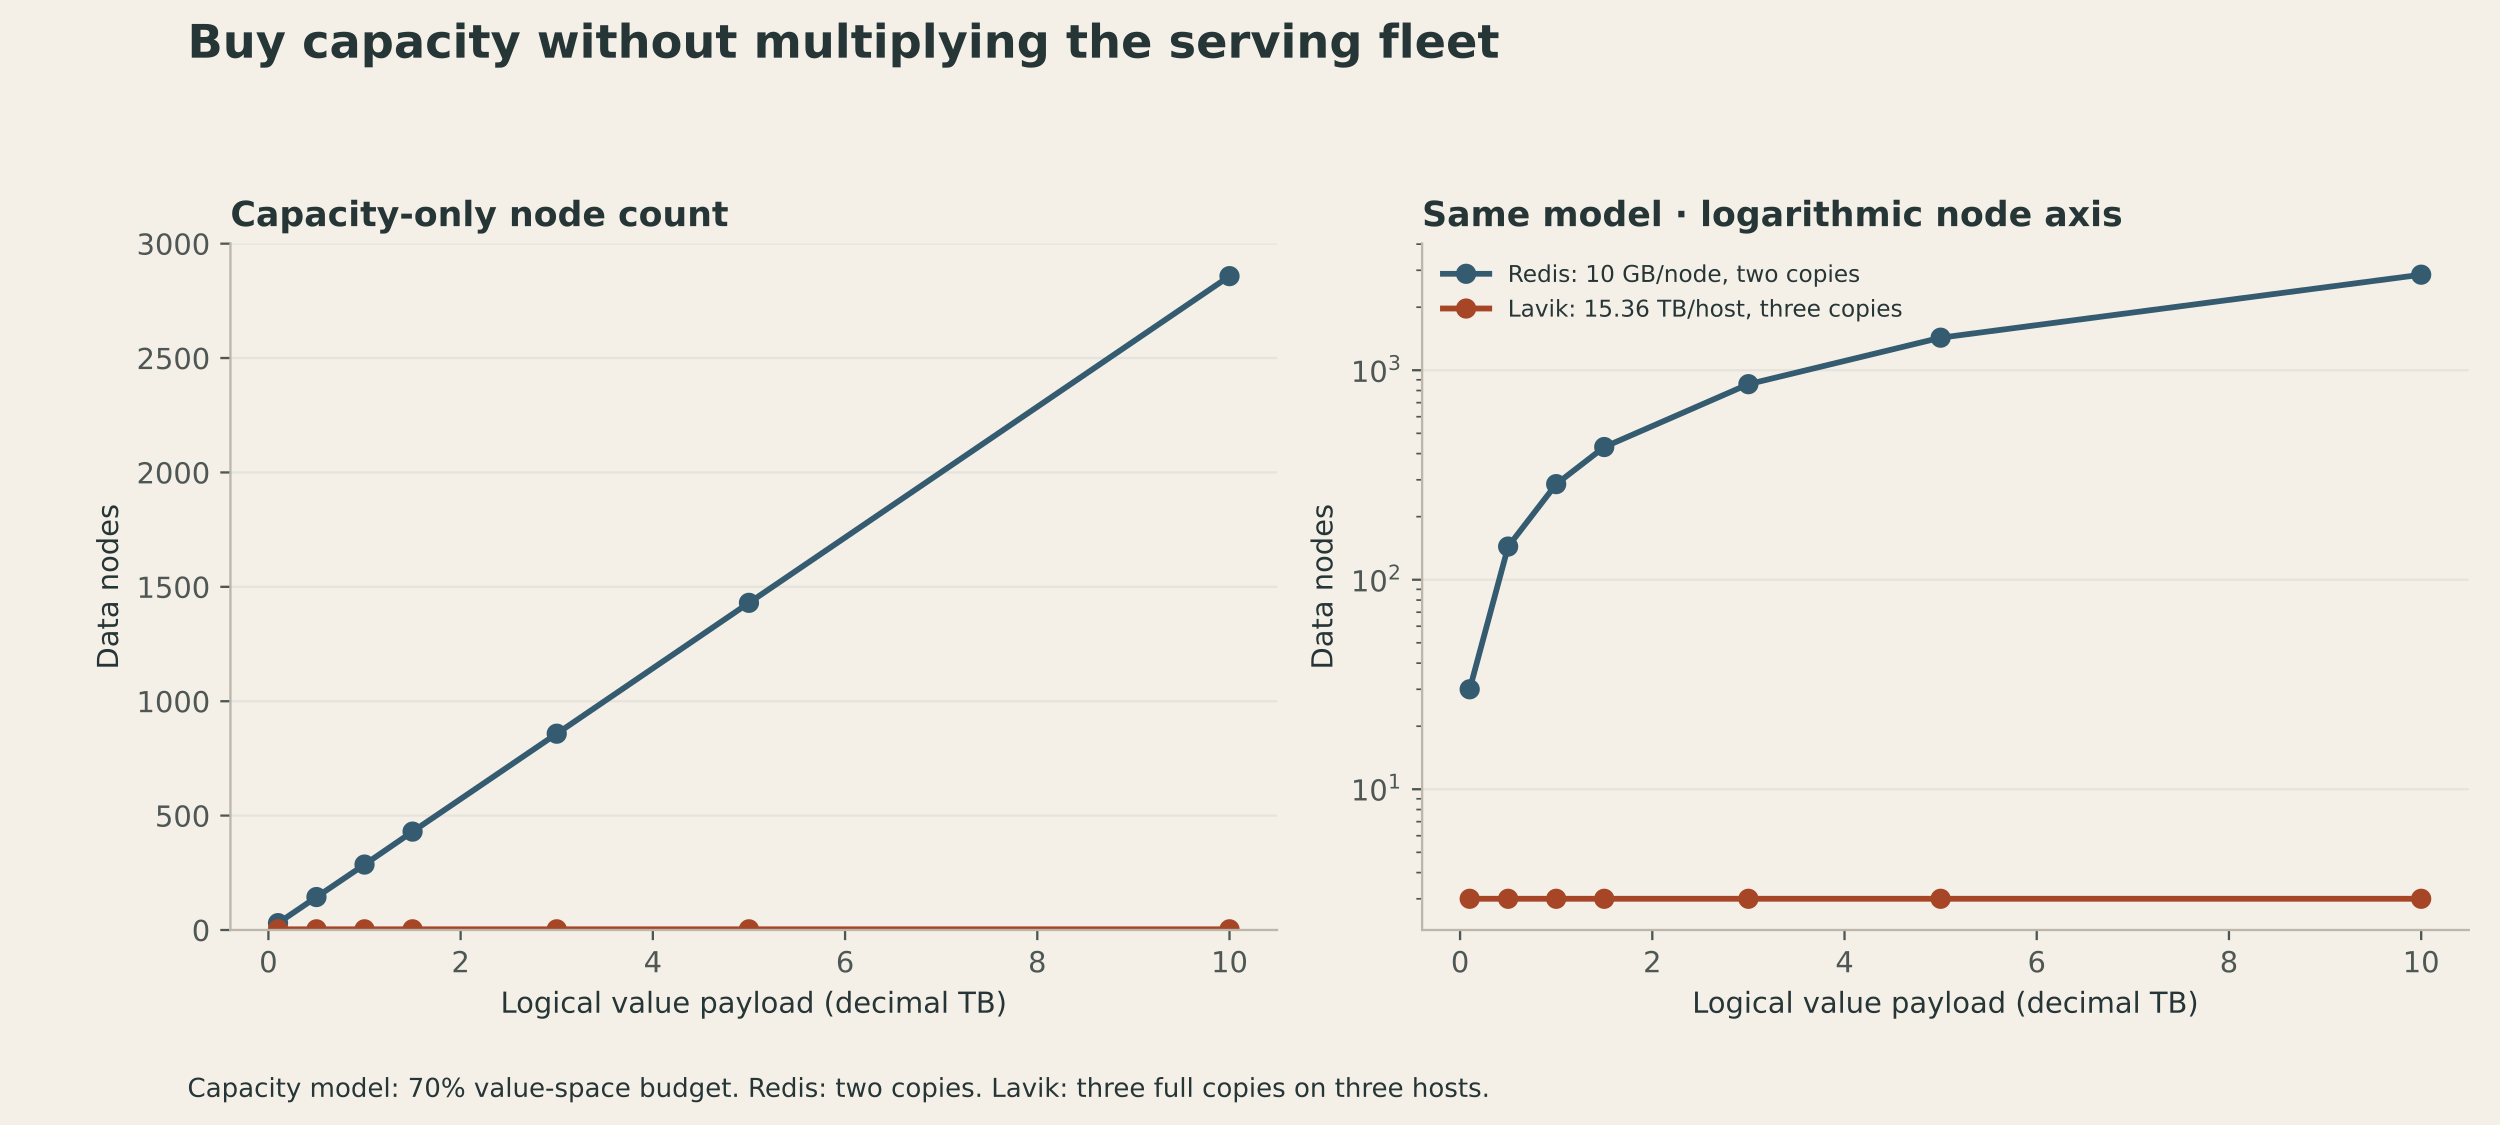
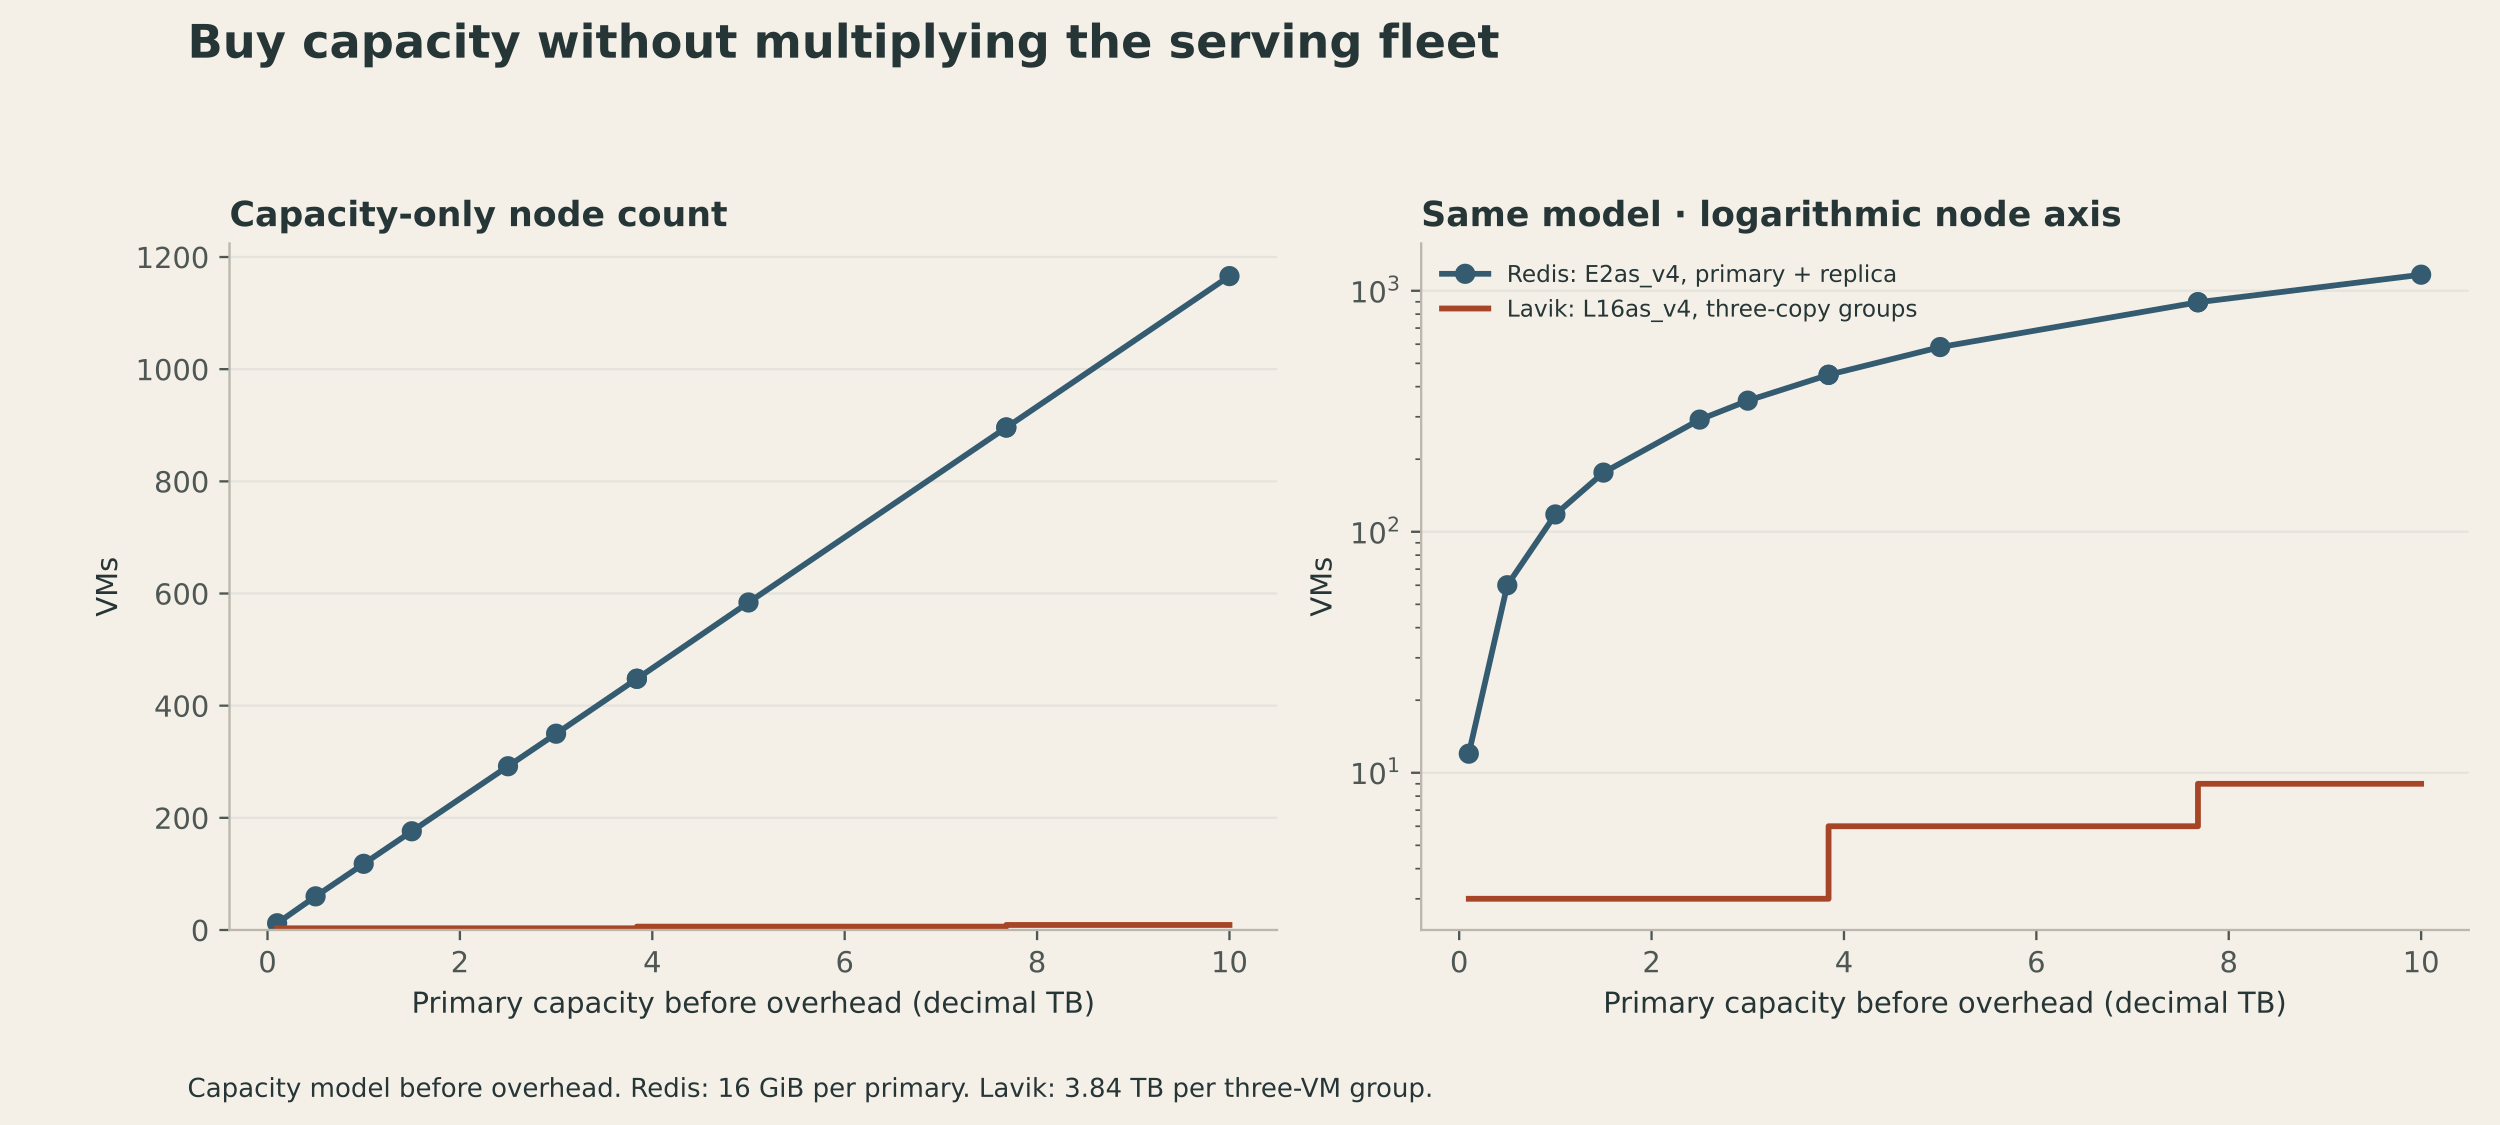
<svg xmlns="http://www.w3.org/2000/svg" xmlns:xlink="http://www.w3.org/1999/xlink" width="864pt" height="388.8pt" viewBox="0 0 864 388.8" version="1.1">
  <defs>
    <style type="text/css">*{stroke-linejoin: round; stroke-linecap: butt}</style>
  </defs>
  <g id="figure_1">
    <g id="patch_1">
-       <path d="M 0 388.8  L 864 388.8  L 864 0  L 0 0  z " style="fill: #f4f0e8" />
+       <path d="M 0 388.8 L 864 388.8 L 864 0 L 0 0 z " style="fill: #f4f0e8" />
    </g>
    <g id="axes_1">
      <g id="patch_2">
-         <path d="M 79.642 321.406  L 441.36 321.406  L 441.36 84.148  L 79.642 84.148  z " style="fill: #f4f0e8" />
+         <path d="M 79.32 321.406 L 441.36 321.406 L 441.36 84.148 L 79.32 84.148 z " style="fill: #f4f0e8" />
      </g>
      <g id="matplotlib.axis_1">
        <g id="xtick_1">
          <g id="line2d_1">
            <defs>
-               <path id="mbe8f53ad67" d="M 0 0  L 0 3.5  " style="stroke: #4e5754; stroke-width: 0.8" />
+               <path id="mbe8f53ad67" d="M 0 0 L 0 3.5 " style="stroke: #4e5754; stroke-width: 0.8" />
            </defs>
            <g>
-               <use xlink:href="#mbe8f53ad67" x="92.762" y="321.406" style="fill: #4e5754; stroke: #4e5754; stroke-width: 0.8" />
+               <use xlink:href="#mbe8f53ad67" x="92.452" y="321.406" style="fill: #4e5754; stroke: #4e5754; stroke-width: 0.8" />
            </g>
          </g>
          <g id="text_1">
-             <text style="font-size: 10px; font-family: 'DejaVu Sans'; text-anchor: middle; fill: #4e5754" x="92.762" y="336.003" transform="rotate(-0 92.7625 336.0033)">0</text>
+             <text style="font-size: 10px; font-family: 'DejaVu Sans'; text-anchor: middle; fill: #4e5754" x="92.452" y="336.003" transform="rotate(-0 92.45185 336.0033)">0</text>
          </g>
        </g>
        <g id="xtick_2">
          <g id="line2d_2">
            <g>
-               <use xlink:href="#mbe8f53ad67" x="159.194" y="321.406" style="fill: #4e5754; stroke: #4e5754; stroke-width: 0.8" />
+               <use xlink:href="#mbe8f53ad67" x="158.942" y="321.406" style="fill: #4e5754; stroke: #4e5754; stroke-width: 0.8" />
            </g>
          </g>
          <g id="text_2">
-             <text style="font-size: 10px; font-family: 'DejaVu Sans'; text-anchor: middle; fill: #4e5754" x="159.194" y="336.003" transform="rotate(-0 159.1937 336.0033)">2</text>
+             <text style="font-size: 10px; font-family: 'DejaVu Sans'; text-anchor: middle; fill: #4e5754" x="158.942" y="336.003" transform="rotate(-0 158.9422 336.0033)">2</text>
          </g>
        </g>
        <g id="xtick_3">
          <g id="line2d_3">
            <g>
-               <use xlink:href="#mbe8f53ad67" x="225.625" y="321.406" style="fill: #4e5754; stroke: #4e5754; stroke-width: 0.8" />
+               <use xlink:href="#mbe8f53ad67" x="225.433" y="321.406" style="fill: #4e5754; stroke: #4e5754; stroke-width: 0.8" />
            </g>
          </g>
          <g id="text_3">
-             <text style="font-size: 10px; font-family: 'DejaVu Sans'; text-anchor: middle; fill: #4e5754" x="225.625" y="336.003" transform="rotate(-0 225.6248 336.0033)">4</text>
+             <text style="font-size: 10px; font-family: 'DejaVu Sans'; text-anchor: middle; fill: #4e5754" x="225.433" y="336.003" transform="rotate(-0 225.4326 336.0033)">4</text>
          </g>
        </g>
        <g id="xtick_4">
          <g id="line2d_4">
            <g>
-               <use xlink:href="#mbe8f53ad67" x="292.056" y="321.406" style="fill: #4e5754; stroke: #4e5754; stroke-width: 0.8" />
+               <use xlink:href="#mbe8f53ad67" x="291.923" y="321.406" style="fill: #4e5754; stroke: #4e5754; stroke-width: 0.8" />
            </g>
          </g>
          <g id="text_4">
-             <text style="font-size: 10px; font-family: 'DejaVu Sans'; text-anchor: middle; fill: #4e5754" x="292.056" y="336.003" transform="rotate(-0 292.056 336.0033)">6</text>
+             <text style="font-size: 10px; font-family: 'DejaVu Sans'; text-anchor: middle; fill: #4e5754" x="291.923" y="336.003" transform="rotate(-0 291.9229 336.0033)">6</text>
          </g>
        </g>
        <g id="xtick_5">
          <g id="line2d_5">
            <g>
-               <use xlink:href="#mbe8f53ad67" x="358.487" y="321.406" style="fill: #4e5754; stroke: #4e5754; stroke-width: 0.8" />
+               <use xlink:href="#mbe8f53ad67" x="358.413" y="321.406" style="fill: #4e5754; stroke: #4e5754; stroke-width: 0.8" />
            </g>
          </g>
          <g id="text_5">
-             <text style="font-size: 10px; font-family: 'DejaVu Sans'; text-anchor: middle; fill: #4e5754" x="358.487" y="336.003" transform="rotate(-0 358.4871 336.0033)">8</text>
+             <text style="font-size: 10px; font-family: 'DejaVu Sans'; text-anchor: middle; fill: #4e5754" x="358.413" y="336.003" transform="rotate(-0 358.4133 336.0033)">8</text>
          </g>
        </g>
        <g id="xtick_6">
          <g id="line2d_6">
            <g>
-               <use xlink:href="#mbe8f53ad67" x="424.918" y="321.406" style="fill: #4e5754; stroke: #4e5754; stroke-width: 0.8" />
+               <use xlink:href="#mbe8f53ad67" x="424.904" y="321.406" style="fill: #4e5754; stroke: #4e5754; stroke-width: 0.8" />
            </g>
          </g>
          <g id="text_6">
-             <text style="font-size: 10px; font-family: 'DejaVu Sans'; text-anchor: middle; fill: #4e5754" x="424.918" y="336.003" transform="rotate(-0 424.9183 336.0033)">10</text>
+             <text style="font-size: 10px; font-family: 'DejaVu Sans'; text-anchor: middle; fill: #4e5754" x="424.904" y="336.003" transform="rotate(-0 424.9036 336.0033)">10</text>
          </g>
        </g>
        <g id="text_7">
-           <text style="font-size: 10px; font-family: 'DejaVu Sans'; text-anchor: middle; fill: #263536" x="260.501" y="350.004" transform="rotate(-0 260.5012 350.0041)">Logical value payload (decimal TB)</text>
+           <text style="font-size: 10px; font-family: 'DejaVu Sans'; text-anchor: middle; fill: #263536" x="260.34" y="350.004" transform="rotate(-0 260.34 350.0041)">Primary capacity before overhead (decimal TB)</text>
        </g>
      </g>
      <g id="matplotlib.axis_2">
        <g id="ytick_1">
          <g id="line2d_7">
-             <path d="M 79.642 321.406  L 441.36 321.406  " clip-path="url(#pbb729e7236)" style="fill: none; stroke: #b0b0b0; stroke-opacity: 0.2; stroke-width: 0.8; stroke-linecap: square" />
+             <path d="M 79.32 321.406 L 441.36 321.406 " clip-path="url(#pdb0b0ff6d4)" style="fill: none; stroke: #b0b0b0; stroke-opacity: 0.2; stroke-width: 0.8; stroke-linecap: square" />
          </g>
          <g id="line2d_8">
            <defs>
-               <path id="md24f02bacb" d="M 0 0  L -3.5 0  " style="stroke: #4e5754; stroke-width: 0.8" />
+               <path id="md24f02bacb" d="M 0 0 L -3.5 0 " style="stroke: #4e5754; stroke-width: 0.8" />
            </defs>
            <g>
-               <use xlink:href="#md24f02bacb" x="79.642" y="321.406" style="fill: #4e5754; stroke: #4e5754; stroke-width: 0.8" />
+               <use xlink:href="#md24f02bacb" x="79.32" y="321.406" style="fill: #4e5754; stroke: #4e5754; stroke-width: 0.8" />
            </g>
          </g>
          <g id="text_8">
-             <text style="font-size: 10px; font-family: 'DejaVu Sans'; text-anchor: end; fill: #4e5754" x="72.642" y="325.204" transform="rotate(-0 72.64234 325.2045)">0</text>
+             <text style="font-size: 10px; font-family: 'DejaVu Sans'; text-anchor: end; fill: #4e5754" x="72.32" y="325.204" transform="rotate(-0 72.32 325.2045)">0</text>
          </g>
        </g>
        <g id="ytick_2">
          <g id="line2d_9">
-             <path d="M 79.642 281.873  L 441.36 281.873  " clip-path="url(#pbb729e7236)" style="fill: none; stroke: #b0b0b0; stroke-opacity: 0.2; stroke-width: 0.8; stroke-linecap: square" />
+             <path d="M 79.32 282.643 L 441.36 282.643 " clip-path="url(#pdb0b0ff6d4)" style="fill: none; stroke: #b0b0b0; stroke-opacity: 0.2; stroke-width: 0.8; stroke-linecap: square" />
          </g>
          <g id="line2d_10">
            <g>
-               <use xlink:href="#md24f02bacb" x="79.642" y="281.873" style="fill: #4e5754; stroke: #4e5754; stroke-width: 0.8" />
+               <use xlink:href="#md24f02bacb" x="79.32" y="282.643" style="fill: #4e5754; stroke: #4e5754; stroke-width: 0.8" />
            </g>
          </g>
          <g id="text_9">
-             <text style="font-size: 10px; font-family: 'DejaVu Sans'; text-anchor: end; fill: #4e5754" x="72.642" y="285.671" transform="rotate(-0 72.64234 285.6714)">500</text>
+             <text style="font-size: 10px; font-family: 'DejaVu Sans'; text-anchor: end; fill: #4e5754" x="72.32" y="286.442" transform="rotate(-0 72.32 286.4416)">200</text>
          </g>
        </g>
        <g id="ytick_3">
          <g id="line2d_11">
-             <path d="M 79.642 242.339  L 441.36 242.339  " clip-path="url(#pbb729e7236)" style="fill: none; stroke: #b0b0b0; stroke-opacity: 0.2; stroke-width: 0.8; stroke-linecap: square" />
+             <path d="M 79.32 243.88 L 441.36 243.88 " clip-path="url(#pdb0b0ff6d4)" style="fill: none; stroke: #b0b0b0; stroke-opacity: 0.2; stroke-width: 0.8; stroke-linecap: square" />
          </g>
          <g id="line2d_12">
            <g>
-               <use xlink:href="#md24f02bacb" x="79.642" y="242.339" style="fill: #4e5754; stroke: #4e5754; stroke-width: 0.8" />
+               <use xlink:href="#md24f02bacb" x="79.32" y="243.88" style="fill: #4e5754; stroke: #4e5754; stroke-width: 0.8" />
            </g>
          </g>
          <g id="text_10">
-             <text style="font-size: 10px; font-family: 'DejaVu Sans'; text-anchor: end; fill: #4e5754" x="72.642" y="246.138" transform="rotate(-0 72.64234 246.1383)">1000</text>
+             <text style="font-size: 10px; font-family: 'DejaVu Sans'; text-anchor: end; fill: #4e5754" x="72.32" y="247.679" transform="rotate(-0 72.32 247.6787)">400</text>
          </g>
        </g>
        <g id="ytick_4">
          <g id="line2d_13">
-             <path d="M 79.642 202.806  L 441.36 202.806  " clip-path="url(#pbb729e7236)" style="fill: none; stroke: #b0b0b0; stroke-opacity: 0.2; stroke-width: 0.8; stroke-linecap: square" />
+             <path d="M 79.32 205.117 L 441.36 205.117 " clip-path="url(#pdb0b0ff6d4)" style="fill: none; stroke: #b0b0b0; stroke-opacity: 0.2; stroke-width: 0.8; stroke-linecap: square" />
          </g>
          <g id="line2d_14">
            <g>
-               <use xlink:href="#md24f02bacb" x="79.642" y="202.806" style="fill: #4e5754; stroke: #4e5754; stroke-width: 0.8" />
+               <use xlink:href="#md24f02bacb" x="79.32" y="205.117" style="fill: #4e5754; stroke: #4e5754; stroke-width: 0.8" />
            </g>
          </g>
          <g id="text_11">
-             <text style="font-size: 10px; font-family: 'DejaVu Sans'; text-anchor: end; fill: #4e5754" x="72.642" y="206.605" transform="rotate(-0 72.64234 206.6052)">1500</text>
+             <text style="font-size: 10px; font-family: 'DejaVu Sans'; text-anchor: end; fill: #4e5754" x="72.32" y="208.916" transform="rotate(-0 72.32 208.9158)">600</text>
          </g>
        </g>
        <g id="ytick_5">
          <g id="line2d_15">
-             <path d="M 79.642 163.273  L 441.36 163.273  " clip-path="url(#pbb729e7236)" style="fill: none; stroke: #b0b0b0; stroke-opacity: 0.2; stroke-width: 0.8; stroke-linecap: square" />
+             <path d="M 79.32 166.354 L 441.36 166.354 " clip-path="url(#pdb0b0ff6d4)" style="fill: none; stroke: #b0b0b0; stroke-opacity: 0.2; stroke-width: 0.8; stroke-linecap: square" />
          </g>
          <g id="line2d_16">
            <g>
-               <use xlink:href="#md24f02bacb" x="79.642" y="163.273" style="fill: #4e5754; stroke: #4e5754; stroke-width: 0.8" />
+               <use xlink:href="#md24f02bacb" x="79.32" y="166.354" style="fill: #4e5754; stroke: #4e5754; stroke-width: 0.8" />
            </g>
          </g>
          <g id="text_12">
-             <text style="font-size: 10px; font-family: 'DejaVu Sans'; text-anchor: end; fill: #4e5754" x="72.642" y="167.072" transform="rotate(-0 72.64234 167.0721)">2000</text>
+             <text style="font-size: 10px; font-family: 'DejaVu Sans'; text-anchor: end; fill: #4e5754" x="72.32" y="170.153" transform="rotate(-0 72.32 170.153)">800</text>
          </g>
        </g>
        <g id="ytick_6">
          <g id="line2d_17">
-             <path d="M 79.642 123.74  L 441.36 123.74  " clip-path="url(#pbb729e7236)" style="fill: none; stroke: #b0b0b0; stroke-opacity: 0.2; stroke-width: 0.8; stroke-linecap: square" />
+             <path d="M 79.32 127.591 L 441.36 127.591 " clip-path="url(#pdb0b0ff6d4)" style="fill: none; stroke: #b0b0b0; stroke-opacity: 0.2; stroke-width: 0.8; stroke-linecap: square" />
          </g>
          <g id="line2d_18">
            <g>
-               <use xlink:href="#md24f02bacb" x="79.642" y="123.74" style="fill: #4e5754; stroke: #4e5754; stroke-width: 0.8" />
+               <use xlink:href="#md24f02bacb" x="79.32" y="127.591" style="fill: #4e5754; stroke: #4e5754; stroke-width: 0.8" />
            </g>
          </g>
          <g id="text_13">
-             <text style="font-size: 10px; font-family: 'DejaVu Sans'; text-anchor: end; fill: #4e5754" x="72.642" y="127.539" transform="rotate(-0 72.64234 127.539)">2500</text>
+             <text style="font-size: 10px; font-family: 'DejaVu Sans'; text-anchor: end; fill: #4e5754" x="72.32" y="131.39" transform="rotate(-0 72.32 131.3901)">1000</text>
          </g>
        </g>
        <g id="ytick_7">
          <g id="line2d_19">
-             <path d="M 79.642 84.207  L 441.36 84.207  " clip-path="url(#pbb729e7236)" style="fill: none; stroke: #b0b0b0; stroke-opacity: 0.2; stroke-width: 0.8; stroke-linecap: square" />
+             <path d="M 79.32 88.828 L 441.36 88.828 " clip-path="url(#pdb0b0ff6d4)" style="fill: none; stroke: #b0b0b0; stroke-opacity: 0.2; stroke-width: 0.8; stroke-linecap: square" />
          </g>
          <g id="line2d_20">
            <g>
-               <use xlink:href="#md24f02bacb" x="79.642" y="84.207" style="fill: #4e5754; stroke: #4e5754; stroke-width: 0.8" />
+               <use xlink:href="#md24f02bacb" x="79.32" y="88.828" style="fill: #4e5754; stroke: #4e5754; stroke-width: 0.8" />
            </g>
          </g>
          <g id="text_14">
-             <text style="font-size: 10px; font-family: 'DejaVu Sans'; text-anchor: end; fill: #4e5754" x="72.642" y="88.006" transform="rotate(-0 72.64234 88.00588)">3000</text>
+             <text style="font-size: 10px; font-family: 'DejaVu Sans'; text-anchor: end; fill: #4e5754" x="72.32" y="92.627" transform="rotate(-0 72.32 92.6272)">1200</text>
          </g>
        </g>
        <g id="text_15">
-           <text style="font-size: 10px; font-family: 'DejaVu Sans'; text-anchor: middle; fill: #263536" x="40.79" y="202.777" transform="rotate(-90 40.79 202.7767)">Data nodes</text>
+           <text style="font-size: 10px; font-family: 'DejaVu Sans'; text-anchor: middle; fill: #263536" x="40.468" y="202.777" transform="rotate(-90 40.46766 202.7767)">VMs</text>
        </g>
      </g>
      <g id="line2d_21">
-         <path d="M 96.084 319.034  L 109.37 310.02  L 125.978 298.793  L 142.586 287.407  L 192.409 253.567  L 258.84 208.341  L 424.918 95.434  " clip-path="url(#pbb729e7236)" style="fill: none; stroke: #345b70; stroke-width: 2; stroke-linecap: square" />
+         <path d="M 95.776 319.08 L 109.074 309.777 L 125.697 298.536 L 142.32 287.294 L 175.565 264.812 L 192.187 253.571 L 220.113 234.577 L 220.113 234.577 L 258.678 208.218 L 347.775 147.748 L 347.775 147.748 L 424.904 95.418 " clip-path="url(#pdb0b0ff6d4)" style="fill: none; stroke: #345b70; stroke-width: 2; stroke-linecap: square" />
        <defs>
-           <path id="m458908b3f2" d="M 0 3  C 0.796 3 1.559 2.684 2.121 2.121  C 2.684 1.559 3 0.796 3 0  C 3 -0.796 2.684 -1.559 2.121 -2.121  C 1.559 -2.684 0.796 -3 0 -3  C -0.796 -3 -1.559 -2.684 -2.121 -2.121  C -2.684 -1.559 -3 -0.796 -3 0  C -3 0.796 -2.684 1.559 -2.121 2.121  C -1.559 2.684 -0.796 3 0 3  z " style="stroke: #345b70" />
+           <path id="m458908b3f2" d="M 0 3 C 0.796 3 1.559 2.684 2.121 2.121 C 2.684 1.559 3 0.796 3 0 C 3 -0.796 2.684 -1.559 2.121 -2.121 C 1.559 -2.684 0.796 -3 0 -3 C -0.796 -3 -1.559 -2.684 -2.121 -2.121 C -2.684 -1.559 -3 -0.796 -3 0 C -3 0.796 -2.684 1.559 -2.121 2.121 C -1.559 2.684 -0.796 3 0 3 z " style="stroke: #345b70" />
        </defs>
-         <g clip-path="url(#pbb729e7236)">
-           <use xlink:href="#m458908b3f2" x="96.084" y="319.034" style="fill: #345b70; stroke: #345b70" />
-           <use xlink:href="#m458908b3f2" x="109.37" y="310.02" style="fill: #345b70; stroke: #345b70" />
-           <use xlink:href="#m458908b3f2" x="125.978" y="298.793" style="fill: #345b70; stroke: #345b70" />
-           <use xlink:href="#m458908b3f2" x="142.586" y="287.407" style="fill: #345b70; stroke: #345b70" />
-           <use xlink:href="#m458908b3f2" x="192.409" y="253.567" style="fill: #345b70; stroke: #345b70" />
-           <use xlink:href="#m458908b3f2" x="258.84" y="208.341" style="fill: #345b70; stroke: #345b70" />
-           <use xlink:href="#m458908b3f2" x="424.918" y="95.434" style="fill: #345b70; stroke: #345b70" />
+         <g clip-path="url(#pdb0b0ff6d4)">
+           <use xlink:href="#m458908b3f2" x="95.776" y="319.08" style="fill: #345b70; stroke: #345b70" />
+           <use xlink:href="#m458908b3f2" x="109.074" y="309.777" style="fill: #345b70; stroke: #345b70" />
+           <use xlink:href="#m458908b3f2" x="125.697" y="298.536" style="fill: #345b70; stroke: #345b70" />
+           <use xlink:href="#m458908b3f2" x="142.32" y="287.294" style="fill: #345b70; stroke: #345b70" />
+           <use xlink:href="#m458908b3f2" x="175.565" y="264.812" style="fill: #345b70; stroke: #345b70" />
+           <use xlink:href="#m458908b3f2" x="192.187" y="253.571" style="fill: #345b70; stroke: #345b70" />
+           <use xlink:href="#m458908b3f2" x="220.113" y="234.577" style="fill: #345b70; stroke: #345b70" />
+           <use xlink:href="#m458908b3f2" x="220.113" y="234.577" style="fill: #345b70; stroke: #345b70" />
+           <use xlink:href="#m458908b3f2" x="258.678" y="208.218" style="fill: #345b70; stroke: #345b70" />
+           <use xlink:href="#m458908b3f2" x="347.775" y="147.748" style="fill: #345b70; stroke: #345b70" />
+           <use xlink:href="#m458908b3f2" x="347.775" y="147.748" style="fill: #345b70; stroke: #345b70" />
+           <use xlink:href="#m458908b3f2" x="424.904" y="95.418" style="fill: #345b70; stroke: #345b70" />
        </g>
      </g>
      <g id="line2d_22">
-         <path d="M 96.084 321.168  L 109.37 321.168  L 125.978 321.168  L 142.586 321.168  L 192.409 321.168  L 258.84 321.168  L 424.918 321.168  " clip-path="url(#pbb729e7236)" style="fill: none; stroke: #a64626; stroke-width: 2; stroke-linecap: square" />
-         <defs>
-           <path id="mec6b1c4593" d="M 0 3  C 0.796 3 1.559 2.684 2.121 2.121  C 2.684 1.559 3 0.796 3 0  C 3 -0.796 2.684 -1.559 2.121 -2.121  C 1.559 -2.684 0.796 -3 0 -3  C -0.796 -3 -1.559 -2.684 -2.121 -2.121  C -2.684 -1.559 -3 -0.796 -3 0  C -3 0.796 -2.684 1.559 -2.121 2.121  C -1.559 2.684 -0.796 3 0 3  z " style="stroke: #a64626" />
-         </defs>
-         <g clip-path="url(#pbb729e7236)">
-           <use xlink:href="#mec6b1c4593" x="96.084" y="321.168" style="fill: #a64626; stroke: #a64626" />
-           <use xlink:href="#mec6b1c4593" x="109.37" y="321.168" style="fill: #a64626; stroke: #a64626" />
-           <use xlink:href="#mec6b1c4593" x="125.978" y="321.168" style="fill: #a64626; stroke: #a64626" />
-           <use xlink:href="#mec6b1c4593" x="142.586" y="321.168" style="fill: #a64626; stroke: #a64626" />
-           <use xlink:href="#mec6b1c4593" x="192.409" y="321.168" style="fill: #a64626; stroke: #a64626" />
-           <use xlink:href="#mec6b1c4593" x="258.84" y="321.168" style="fill: #a64626; stroke: #a64626" />
-           <use xlink:href="#mec6b1c4593" x="424.918" y="321.168" style="fill: #a64626; stroke: #a64626" />
-         </g>
+         <path d="M 95.776 320.824 L 109.074 320.824 L 109.074 320.824 L 125.697 320.824 L 125.697 320.824 L 142.32 320.824 L 142.32 320.824 L 175.565 320.824 L 175.565 320.824 L 192.187 320.824 L 192.187 320.824 L 220.113 320.824 L 220.113 320.824 L 220.113 320.824 L 220.113 320.243 L 258.678 320.243 L 258.678 320.243 L 347.775 320.243 L 347.775 320.243 L 347.775 320.243 L 347.775 319.661 L 424.904 319.661 L 424.904 319.661 " clip-path="url(#pdb0b0ff6d4)" style="fill: none; stroke: #a64626; stroke-width: 2; stroke-linecap: square" />
      </g>
      <g id="patch_3">
-         <path d="M 79.642 321.406  L 79.642 84.148  " style="fill: none; stroke: #bcb6ab; stroke-width: 0.8; stroke-linejoin: miter; stroke-linecap: square" />
+         <path d="M 79.32 321.406 L 79.32 84.148 " style="fill: none; stroke: #bcb6ab; stroke-width: 0.8; stroke-linejoin: miter; stroke-linecap: square" />
      </g>
      <g id="patch_4">
-         <path d="M 79.642 321.406  L 441.36 321.406  " style="fill: none; stroke: #bcb6ab; stroke-width: 0.8; stroke-linejoin: miter; stroke-linecap: square" />
+         <path d="M 79.32 321.406 L 441.36 321.406 " style="fill: none; stroke: #bcb6ab; stroke-width: 0.8; stroke-linejoin: miter; stroke-linecap: square" />
      </g>
      <g id="text_16">
-         <text style="font-weight: 700; font-size: 12px; font-family: 'DejaVu Sans'; text-anchor: start; fill: #263536" x="79.642" y="78.148" transform="rotate(-0 79.64234 78.14775)">Capacity-only node count</text>
+         <text style="font-weight: 700; font-size: 12px; font-family: 'DejaVu Sans'; text-anchor: start; fill: #263536" x="79.32" y="78.148" transform="rotate(-0 79.32 78.14775)">Capacity-only node count</text>
      </g>
    </g>
    <g id="axes_2">
      <g id="patch_5">
-         <path d="M 491.482 321.406  L 853.2 321.406  L 853.2 84.148  L 491.482 84.148  z " style="fill: #f4f0e8" />
+         <path d="M 491.16 321.406 L 853.2 321.406 L 853.2 84.148 L 491.16 84.148 z " style="fill: #f4f0e8" />
      </g>
      <g id="matplotlib.axis_3">
        <g id="xtick_7">
          <g id="line2d_23">
            <g>
-               <use xlink:href="#mbe8f53ad67" x="504.602" y="321.406" style="fill: #4e5754; stroke: #4e5754; stroke-width: 0.8" />
+               <use xlink:href="#mbe8f53ad67" x="504.292" y="321.406" style="fill: #4e5754; stroke: #4e5754; stroke-width: 0.8" />
            </g>
          </g>
          <g id="text_17">
-             <text style="font-size: 10px; font-family: 'DejaVu Sans'; text-anchor: middle; fill: #4e5754" x="504.602" y="336.003" transform="rotate(-0 504.6025 336.0033)">0</text>
+             <text style="font-size: 10px; font-family: 'DejaVu Sans'; text-anchor: middle; fill: #4e5754" x="504.292" y="336.003" transform="rotate(-0 504.2918 336.0033)">0</text>
          </g>
        </g>
        <g id="xtick_8">
          <g id="line2d_24">
            <g>
-               <use xlink:href="#mbe8f53ad67" x="571.034" y="321.406" style="fill: #4e5754; stroke: #4e5754; stroke-width: 0.8" />
+               <use xlink:href="#mbe8f53ad67" x="570.782" y="321.406" style="fill: #4e5754; stroke: #4e5754; stroke-width: 0.8" />
            </g>
          </g>
          <g id="text_18">
-             <text style="font-size: 10px; font-family: 'DejaVu Sans'; text-anchor: middle; fill: #4e5754" x="571.034" y="336.003" transform="rotate(-0 571.0337 336.0033)">2</text>
+             <text style="font-size: 10px; font-family: 'DejaVu Sans'; text-anchor: middle; fill: #4e5754" x="570.782" y="336.003" transform="rotate(-0 570.7822 336.0033)">2</text>
          </g>
        </g>
        <g id="xtick_9">
          <g id="line2d_25">
            <g>
-               <use xlink:href="#mbe8f53ad67" x="637.465" y="321.406" style="fill: #4e5754; stroke: #4e5754; stroke-width: 0.8" />
+               <use xlink:href="#mbe8f53ad67" x="637.273" y="321.406" style="fill: #4e5754; stroke: #4e5754; stroke-width: 0.8" />
            </g>
          </g>
          <g id="text_19">
-             <text style="font-size: 10px; font-family: 'DejaVu Sans'; text-anchor: middle; fill: #4e5754" x="637.465" y="336.003" transform="rotate(-0 637.4648 336.0033)">4</text>
+             <text style="font-size: 10px; font-family: 'DejaVu Sans'; text-anchor: middle; fill: #4e5754" x="637.273" y="336.003" transform="rotate(-0 637.2726 336.0033)">4</text>
          </g>
        </g>
        <g id="xtick_10">
          <g id="line2d_26">
            <g>
-               <use xlink:href="#mbe8f53ad67" x="703.896" y="321.406" style="fill: #4e5754; stroke: #4e5754; stroke-width: 0.8" />
+               <use xlink:href="#mbe8f53ad67" x="703.763" y="321.406" style="fill: #4e5754; stroke: #4e5754; stroke-width: 0.8" />
            </g>
          </g>
          <g id="text_20">
-             <text style="font-size: 10px; font-family: 'DejaVu Sans'; text-anchor: middle; fill: #4e5754" x="703.896" y="336.003" transform="rotate(-0 703.896 336.0033)">6</text>
+             <text style="font-size: 10px; font-family: 'DejaVu Sans'; text-anchor: middle; fill: #4e5754" x="703.763" y="336.003" transform="rotate(-0 703.7629 336.0033)">6</text>
          </g>
        </g>
        <g id="xtick_11">
          <g id="line2d_27">
            <g>
-               <use xlink:href="#mbe8f53ad67" x="770.327" y="321.406" style="fill: #4e5754; stroke: #4e5754; stroke-width: 0.8" />
+               <use xlink:href="#mbe8f53ad67" x="770.253" y="321.406" style="fill: #4e5754; stroke: #4e5754; stroke-width: 0.8" />
            </g>
          </g>
          <g id="text_21">
-             <text style="font-size: 10px; font-family: 'DejaVu Sans'; text-anchor: middle; fill: #4e5754" x="770.327" y="336.003" transform="rotate(-0 770.3271 336.0033)">8</text>
+             <text style="font-size: 10px; font-family: 'DejaVu Sans'; text-anchor: middle; fill: #4e5754" x="770.253" y="336.003" transform="rotate(-0 770.2533 336.0033)">8</text>
          </g>
        </g>
        <g id="xtick_12">
          <g id="line2d_28">
            <g>
-               <use xlink:href="#mbe8f53ad67" x="836.758" y="321.406" style="fill: #4e5754; stroke: #4e5754; stroke-width: 0.8" />
+               <use xlink:href="#mbe8f53ad67" x="836.744" y="321.406" style="fill: #4e5754; stroke: #4e5754; stroke-width: 0.8" />
            </g>
          </g>
          <g id="text_22">
-             <text style="font-size: 10px; font-family: 'DejaVu Sans'; text-anchor: middle; fill: #4e5754" x="836.758" y="336.003" transform="rotate(-0 836.7583 336.0033)">10</text>
+             <text style="font-size: 10px; font-family: 'DejaVu Sans'; text-anchor: middle; fill: #4e5754" x="836.744" y="336.003" transform="rotate(-0 836.7436 336.0033)">10</text>
          </g>
        </g>
        <g id="text_23">
-           <text style="font-size: 10px; font-family: 'DejaVu Sans'; text-anchor: middle; fill: #263536" x="672.341" y="350.004" transform="rotate(-0 672.3412 350.0041)">Logical value payload (decimal TB)</text>
+           <text style="font-size: 10px; font-family: 'DejaVu Sans'; text-anchor: middle; fill: #263536" x="672.18" y="350.004" transform="rotate(-0 672.18 350.0041)">Primary capacity before overhead (decimal TB)</text>
        </g>
      </g>
      <g id="matplotlib.axis_4">
        <g id="ytick_8">
          <g id="line2d_29">
-             <path d="M 491.482 272.762  L 853.2 272.762  " clip-path="url(#pab0f3e6582)" style="fill: none; stroke: #b0b0b0; stroke-opacity: 0.2; stroke-width: 0.8; stroke-linecap: square" />
+             <path d="M 491.16 267.07 L 853.2 267.07 " clip-path="url(#pe61baeddab)" style="fill: none; stroke: #b0b0b0; stroke-opacity: 0.2; stroke-width: 0.8; stroke-linecap: square" />
          </g>
          <g id="line2d_30">
            <g>
-               <use xlink:href="#md24f02bacb" x="491.482" y="272.762" style="fill: #4e5754; stroke: #4e5754; stroke-width: 0.8" />
+               <use xlink:href="#md24f02bacb" x="491.16" y="267.07" style="fill: #4e5754; stroke: #4e5754; stroke-width: 0.8" />
            </g>
          </g>
          <g id="text_24">
-             <g style="fill: #4e5754" transform="translate(466.8823 277.4124)">
+             <g style="fill: #4e5754" transform="translate(466.56 271.72)">
              <text>
                <tspan x="0" y="-0.762" style="font-size: 10px; font-family: 'DejaVu Sans'; fill: #4e5754">1</tspan>
                <tspan x="6.362" y="-0.762" style="font-size: 10px; font-family: 'DejaVu Sans'; fill: #4e5754">0</tspan>
                <tspan x="12.82" y="-4.892" style="font-size: 7px; font-family: 'DejaVu Sans'; fill: #4e5754">1</tspan>
              </text>
            </g>
          </g>
        </g>
        <g id="ytick_9">
          <g id="line2d_31">
-             <path d="M 491.482 200.358  L 853.2 200.358  " clip-path="url(#pab0f3e6582)" style="fill: none; stroke: #b0b0b0; stroke-opacity: 0.2; stroke-width: 0.8; stroke-linecap: square" />
+             <path d="M 491.16 183.779 L 853.2 183.779 " clip-path="url(#pe61baeddab)" style="fill: none; stroke: #b0b0b0; stroke-opacity: 0.2; stroke-width: 0.8; stroke-linecap: square" />
          </g>
          <g id="line2d_32">
            <g>
-               <use xlink:href="#md24f02bacb" x="491.482" y="200.358" style="fill: #4e5754; stroke: #4e5754; stroke-width: 0.8" />
+               <use xlink:href="#md24f02bacb" x="491.16" y="183.779" style="fill: #4e5754; stroke: #4e5754; stroke-width: 0.8" />
            </g>
          </g>
          <g id="text_25">
-             <g style="fill: #4e5754" transform="translate(466.8823 205.0578)">
+             <g style="fill: #4e5754" transform="translate(466.56 188.4788)">
              <text>
                <tspan x="0" y="-0.675" style="font-size: 10px; font-family: 'DejaVu Sans'; fill: #4e5754">1</tspan>
                <tspan x="6.362" y="-0.675" style="font-size: 10px; font-family: 'DejaVu Sans'; fill: #4e5754">0</tspan>
                <tspan x="12.82" y="-4.805" style="font-size: 7px; font-family: 'DejaVu Sans'; fill: #4e5754">2</tspan>
              </text>
            </g>
          </g>
        </g>
        <g id="ytick_10">
          <g id="line2d_33">
-             <path d="M 491.482 127.953  L 853.2 127.953  " clip-path="url(#pab0f3e6582)" style="fill: none; stroke: #b0b0b0; stroke-opacity: 0.2; stroke-width: 0.8; stroke-linecap: square" />
+             <path d="M 491.16 100.488 L 853.2 100.488 " clip-path="url(#pe61baeddab)" style="fill: none; stroke: #b0b0b0; stroke-opacity: 0.2; stroke-width: 0.8; stroke-linecap: square" />
          </g>
          <g id="line2d_34">
            <g>
-               <use xlink:href="#md24f02bacb" x="491.482" y="127.953" style="fill: #4e5754; stroke: #4e5754; stroke-width: 0.8" />
+               <use xlink:href="#md24f02bacb" x="491.16" y="100.488" style="fill: #4e5754; stroke: #4e5754; stroke-width: 0.8" />
            </g>
          </g>
          <g id="text_26">
-             <g style="fill: #4e5754" transform="translate(466.8823 132.6532)">
+             <g style="fill: #4e5754" transform="translate(466.56 105.1876)">
              <text>
                <tspan x="0" y="-0.675" style="font-size: 10px; font-family: 'DejaVu Sans'; fill: #4e5754">1</tspan>
                <tspan x="6.362" y="-0.675" style="font-size: 10px; font-family: 'DejaVu Sans'; fill: #4e5754">0</tspan>
                <tspan x="12.82" y="-4.805" style="font-size: 7px; font-family: 'DejaVu Sans'; fill: #4e5754">3</tspan>
              </text>
            </g>
          </g>
        </g>
        <g id="ytick_11">
          <g id="line2d_35">
            <defs>
-               <path id="mebb0325c1c" d="M 0 0  L -2 0  " style="stroke: #4e5754; stroke-width: 0.6" />
+               <path id="mebb0325c1c" d="M 0 0 L -2 0 " style="stroke: #4e5754; stroke-width: 0.6" />
            </defs>
            <g>
-               <use xlink:href="#mebb0325c1c" x="491.482" y="310.621" style="fill: #4e5754; stroke: #4e5754; stroke-width: 0.6" />
+               <use xlink:href="#mebb0325c1c" x="491.16" y="310.621" style="fill: #4e5754; stroke: #4e5754; stroke-width: 0.6" />
            </g>
          </g>
        </g>
        <g id="ytick_12">
          <g id="line2d_36">
            <g>
-               <use xlink:href="#mebb0325c1c" x="491.482" y="301.575" style="fill: #4e5754; stroke: #4e5754; stroke-width: 0.6" />
+               <use xlink:href="#mebb0325c1c" x="491.16" y="300.215" style="fill: #4e5754; stroke: #4e5754; stroke-width: 0.6" />
            </g>
          </g>
        </g>
        <g id="ytick_13">
          <g id="line2d_37">
            <g>
-               <use xlink:href="#mebb0325c1c" x="491.482" y="294.558" style="fill: #4e5754; stroke: #4e5754; stroke-width: 0.6" />
+               <use xlink:href="#mebb0325c1c" x="491.16" y="292.143" style="fill: #4e5754; stroke: #4e5754; stroke-width: 0.6" />
            </g>
          </g>
        </g>
        <g id="ytick_14">
          <g id="line2d_38">
            <g>
-               <use xlink:href="#mebb0325c1c" x="491.482" y="288.825" style="fill: #4e5754; stroke: #4e5754; stroke-width: 0.6" />
+               <use xlink:href="#mebb0325c1c" x="491.16" y="285.548" style="fill: #4e5754; stroke: #4e5754; stroke-width: 0.6" />
            </g>
          </g>
        </g>
        <g id="ytick_15">
          <g id="line2d_39">
            <g>
-               <use xlink:href="#mebb0325c1c" x="491.482" y="283.978" style="fill: #4e5754; stroke: #4e5754; stroke-width: 0.6" />
+               <use xlink:href="#mebb0325c1c" x="491.16" y="279.972" style="fill: #4e5754; stroke: #4e5754; stroke-width: 0.6" />
            </g>
          </g>
        </g>
        <g id="ytick_16">
          <g id="line2d_40">
            <g>
-               <use xlink:href="#mebb0325c1c" x="491.482" y="279.779" style="fill: #4e5754; stroke: #4e5754; stroke-width: 0.6" />
+               <use xlink:href="#mebb0325c1c" x="491.16" y="275.142" style="fill: #4e5754; stroke: #4e5754; stroke-width: 0.6" />
            </g>
          </g>
        </g>
        <g id="ytick_17">
          <g id="line2d_41">
            <g>
-               <use xlink:href="#mebb0325c1c" x="491.482" y="276.075" style="fill: #4e5754; stroke: #4e5754; stroke-width: 0.6" />
+               <use xlink:href="#mebb0325c1c" x="491.16" y="270.881" style="fill: #4e5754; stroke: #4e5754; stroke-width: 0.6" />
            </g>
          </g>
        </g>
        <g id="ytick_18">
          <g id="line2d_42">
            <g>
-               <use xlink:href="#mebb0325c1c" x="491.482" y="250.966" style="fill: #4e5754; stroke: #4e5754; stroke-width: 0.6" />
+               <use xlink:href="#mebb0325c1c" x="491.16" y="241.997" style="fill: #4e5754; stroke: #4e5754; stroke-width: 0.6" />
            </g>
          </g>
        </g>
        <g id="ytick_19">
          <g id="line2d_43">
            <g>
-               <use xlink:href="#mebb0325c1c" x="491.482" y="238.217" style="fill: #4e5754; stroke: #4e5754; stroke-width: 0.6" />
+               <use xlink:href="#mebb0325c1c" x="491.16" y="227.33" style="fill: #4e5754; stroke: #4e5754; stroke-width: 0.6" />
            </g>
          </g>
        </g>
        <g id="ytick_20">
          <g id="line2d_44">
            <g>
-               <use xlink:href="#mebb0325c1c" x="491.482" y="229.17" style="fill: #4e5754; stroke: #4e5754; stroke-width: 0.6" />
+               <use xlink:href="#mebb0325c1c" x="491.16" y="216.924" style="fill: #4e5754; stroke: #4e5754; stroke-width: 0.6" />
            </g>
          </g>
        </g>
        <g id="ytick_21">
          <g id="line2d_45">
            <g>
-               <use xlink:href="#mebb0325c1c" x="491.482" y="222.154" style="fill: #4e5754; stroke: #4e5754; stroke-width: 0.6" />
+               <use xlink:href="#mebb0325c1c" x="491.16" y="208.852" style="fill: #4e5754; stroke: #4e5754; stroke-width: 0.6" />
            </g>
          </g>
        </g>
        <g id="ytick_22">
          <g id="line2d_46">
            <g>
-               <use xlink:href="#mebb0325c1c" x="491.482" y="216.421" style="fill: #4e5754; stroke: #4e5754; stroke-width: 0.6" />
+               <use xlink:href="#mebb0325c1c" x="491.16" y="202.257" style="fill: #4e5754; stroke: #4e5754; stroke-width: 0.6" />
            </g>
          </g>
        </g>
        <g id="ytick_23">
          <g id="line2d_47">
            <g>
-               <use xlink:href="#mebb0325c1c" x="491.482" y="211.573" style="fill: #4e5754; stroke: #4e5754; stroke-width: 0.6" />
+               <use xlink:href="#mebb0325c1c" x="491.16" y="196.681" style="fill: #4e5754; stroke: #4e5754; stroke-width: 0.6" />
            </g>
          </g>
        </g>
        <g id="ytick_24">
          <g id="line2d_48">
            <g>
-               <use xlink:href="#mebb0325c1c" x="491.482" y="207.375" style="fill: #4e5754; stroke: #4e5754; stroke-width: 0.6" />
+               <use xlink:href="#mebb0325c1c" x="491.16" y="191.851" style="fill: #4e5754; stroke: #4e5754; stroke-width: 0.6" />
            </g>
          </g>
        </g>
        <g id="ytick_25">
          <g id="line2d_49">
            <g>
-               <use xlink:href="#mebb0325c1c" x="491.482" y="203.671" style="fill: #4e5754; stroke: #4e5754; stroke-width: 0.6" />
+               <use xlink:href="#mebb0325c1c" x="491.16" y="187.59" style="fill: #4e5754; stroke: #4e5754; stroke-width: 0.6" />
            </g>
          </g>
        </g>
        <g id="ytick_26">
          <g id="line2d_50">
            <g>
-               <use xlink:href="#mebb0325c1c" x="491.482" y="178.562" style="fill: #4e5754; stroke: #4e5754; stroke-width: 0.6" />
+               <use xlink:href="#mebb0325c1c" x="491.16" y="158.706" style="fill: #4e5754; stroke: #4e5754; stroke-width: 0.6" />
            </g>
          </g>
        </g>
        <g id="ytick_27">
          <g id="line2d_51">
            <g>
-               <use xlink:href="#mebb0325c1c" x="491.482" y="165.812" style="fill: #4e5754; stroke: #4e5754; stroke-width: 0.6" />
+               <use xlink:href="#mebb0325c1c" x="491.16" y="144.039" style="fill: #4e5754; stroke: #4e5754; stroke-width: 0.6" />
            </g>
          </g>
        </g>
        <g id="ytick_28">
          <g id="line2d_52">
            <g>
-               <use xlink:href="#mebb0325c1c" x="491.482" y="156.766" style="fill: #4e5754; stroke: #4e5754; stroke-width: 0.6" />
+               <use xlink:href="#mebb0325c1c" x="491.16" y="133.633" style="fill: #4e5754; stroke: #4e5754; stroke-width: 0.6" />
            </g>
          </g>
        </g>
        <g id="ytick_29">
          <g id="line2d_53">
            <g>
-               <use xlink:href="#mebb0325c1c" x="491.482" y="149.749" style="fill: #4e5754; stroke: #4e5754; stroke-width: 0.6" />
+               <use xlink:href="#mebb0325c1c" x="491.16" y="125.561" style="fill: #4e5754; stroke: #4e5754; stroke-width: 0.6" />
            </g>
          </g>
        </g>
        <g id="ytick_30">
          <g id="line2d_54">
            <g>
-               <use xlink:href="#mebb0325c1c" x="491.482" y="144.016" style="fill: #4e5754; stroke: #4e5754; stroke-width: 0.6" />
+               <use xlink:href="#mebb0325c1c" x="491.16" y="118.966" style="fill: #4e5754; stroke: #4e5754; stroke-width: 0.6" />
            </g>
          </g>
        </g>
        <g id="ytick_31">
          <g id="line2d_55">
            <g>
-               <use xlink:href="#mebb0325c1c" x="491.482" y="139.169" style="fill: #4e5754; stroke: #4e5754; stroke-width: 0.6" />
+               <use xlink:href="#mebb0325c1c" x="491.16" y="113.39" style="fill: #4e5754; stroke: #4e5754; stroke-width: 0.6" />
            </g>
          </g>
        </g>
        <g id="ytick_32">
          <g id="line2d_56">
            <g>
-               <use xlink:href="#mebb0325c1c" x="491.482" y="134.97" style="fill: #4e5754; stroke: #4e5754; stroke-width: 0.6" />
+               <use xlink:href="#mebb0325c1c" x="491.16" y="108.559" style="fill: #4e5754; stroke: #4e5754; stroke-width: 0.6" />
            </g>
          </g>
        </g>
        <g id="ytick_33">
          <g id="line2d_57">
            <g>
-               <use xlink:href="#mebb0325c1c" x="491.482" y="131.266" style="fill: #4e5754; stroke: #4e5754; stroke-width: 0.6" />
-             </g>
-           </g>
-         </g>
-         <g id="ytick_34">
-           <g id="line2d_58">
-             <g>
-               <use xlink:href="#mebb0325c1c" x="491.482" y="106.157" style="fill: #4e5754; stroke: #4e5754; stroke-width: 0.6" />
-             </g>
-           </g>
-         </g>
-         <g id="ytick_35">
-           <g id="line2d_59">
-             <g>
-               <use xlink:href="#mebb0325c1c" x="491.482" y="93.407" style="fill: #4e5754; stroke: #4e5754; stroke-width: 0.6" />
-             </g>
-           </g>
-         </g>
-         <g id="ytick_36">
-           <g id="line2d_60">
-             <g>
-               <use xlink:href="#mebb0325c1c" x="491.482" y="84.361" style="fill: #4e5754; stroke: #4e5754; stroke-width: 0.6" />
+               <use xlink:href="#mebb0325c1c" x="491.16" y="104.299" style="fill: #4e5754; stroke: #4e5754; stroke-width: 0.6" />
            </g>
          </g>
        </g>
        <g id="text_27">
-           <text style="font-size: 10px; font-family: 'DejaVu Sans'; text-anchor: middle; fill: #263536" x="460.48" y="202.777" transform="rotate(-90 460.48 202.7767)">Data nodes</text>
-         </g>
-       </g>
-       <g id="line2d_61">
-         <path d="M 507.924 238.217  L 521.21 188.892  L 537.818 167.315  L 554.426 154.492  L 604.249 132.769  L 670.68 116.706  L 836.758 94.932  " clip-path="url(#pab0f3e6582)" style="fill: none; stroke: #345b70; stroke-width: 2; stroke-linecap: square" />
-         <g clip-path="url(#pab0f3e6582)">
-           <use xlink:href="#m458908b3f2" x="507.924" y="238.217" style="fill: #345b70; stroke: #345b70" />
-           <use xlink:href="#m458908b3f2" x="521.21" y="188.892" style="fill: #345b70; stroke: #345b70" />
-           <use xlink:href="#m458908b3f2" x="537.818" y="167.315" style="fill: #345b70; stroke: #345b70" />
-           <use xlink:href="#m458908b3f2" x="554.426" y="154.492" style="fill: #345b70; stroke: #345b70" />
-           <use xlink:href="#m458908b3f2" x="604.249" y="132.769" style="fill: #345b70; stroke: #345b70" />
-           <use xlink:href="#m458908b3f2" x="670.68" y="116.706" style="fill: #345b70; stroke: #345b70" />
-           <use xlink:href="#m458908b3f2" x="836.758" y="94.932" style="fill: #345b70; stroke: #345b70" />
-         </g>
-       </g>
-       <g id="line2d_62">
-         <path d="M 507.924 310.621  L 521.21 310.621  L 537.818 310.621  L 554.426 310.621  L 604.249 310.621  L 670.68 310.621  L 836.758 310.621  " clip-path="url(#pab0f3e6582)" style="fill: none; stroke: #a64626; stroke-width: 2; stroke-linecap: square" />
-         <g clip-path="url(#pab0f3e6582)">
-           <use xlink:href="#mec6b1c4593" x="507.924" y="310.621" style="fill: #a64626; stroke: #a64626" />
-           <use xlink:href="#mec6b1c4593" x="521.21" y="310.621" style="fill: #a64626; stroke: #a64626" />
-           <use xlink:href="#mec6b1c4593" x="537.818" y="310.621" style="fill: #a64626; stroke: #a64626" />
-           <use xlink:href="#mec6b1c4593" x="554.426" y="310.621" style="fill: #a64626; stroke: #a64626" />
-           <use xlink:href="#mec6b1c4593" x="604.249" y="310.621" style="fill: #a64626; stroke: #a64626" />
-           <use xlink:href="#mec6b1c4593" x="670.68" y="310.621" style="fill: #a64626; stroke: #a64626" />
-           <use xlink:href="#mec6b1c4593" x="836.758" y="310.621" style="fill: #a64626; stroke: #a64626" />
-         </g>
+           <text style="font-size: 10px; font-family: 'DejaVu Sans'; text-anchor: middle; fill: #263536" x="460.158" y="202.777" transform="rotate(-90 460.1577 202.7767)">VMs</text>
+         </g>
+       </g>
+       <g id="line2d_58">
+         <path d="M 507.616 260.475 L 520.914 202.257 L 537.537 177.792 L 554.16 163.33 L 587.405 145.017 L 604.027 138.463 L 631.953 129.533 L 631.953 129.533 L 670.518 119.943 L 759.615 104.46 L 759.615 104.46 L 836.744 94.932 " clip-path="url(#pe61baeddab)" style="fill: none; stroke: #345b70; stroke-width: 2; stroke-linecap: square" />
+         <g clip-path="url(#pe61baeddab)">
+           <use xlink:href="#m458908b3f2" x="507.616" y="260.475" style="fill: #345b70; stroke: #345b70" />
+           <use xlink:href="#m458908b3f2" x="520.914" y="202.257" style="fill: #345b70; stroke: #345b70" />
+           <use xlink:href="#m458908b3f2" x="537.537" y="177.792" style="fill: #345b70; stroke: #345b70" />
+           <use xlink:href="#m458908b3f2" x="554.16" y="163.33" style="fill: #345b70; stroke: #345b70" />
+           <use xlink:href="#m458908b3f2" x="587.405" y="145.017" style="fill: #345b70; stroke: #345b70" />
+           <use xlink:href="#m458908b3f2" x="604.027" y="138.463" style="fill: #345b70; stroke: #345b70" />
+           <use xlink:href="#m458908b3f2" x="631.953" y="129.533" style="fill: #345b70; stroke: #345b70" />
+           <use xlink:href="#m458908b3f2" x="631.953" y="129.533" style="fill: #345b70; stroke: #345b70" />
+           <use xlink:href="#m458908b3f2" x="670.518" y="119.943" style="fill: #345b70; stroke: #345b70" />
+           <use xlink:href="#m458908b3f2" x="759.615" y="104.46" style="fill: #345b70; stroke: #345b70" />
+           <use xlink:href="#m458908b3f2" x="759.615" y="104.46" style="fill: #345b70; stroke: #345b70" />
+           <use xlink:href="#m458908b3f2" x="836.744" y="94.932" style="fill: #345b70; stroke: #345b70" />
+         </g>
+       </g>
+       <g id="line2d_59">
+         <path d="M 507.616 310.621 L 520.914 310.621 L 520.914 310.621 L 537.537 310.621 L 537.537 310.621 L 554.16 310.621 L 554.16 310.621 L 587.405 310.621 L 587.405 310.621 L 604.027 310.621 L 604.027 310.621 L 631.953 310.621 L 631.953 310.621 L 631.953 310.621 L 631.953 285.548 L 670.518 285.548 L 670.518 285.548 L 759.615 285.548 L 759.615 285.548 L 759.615 285.548 L 759.615 270.881 L 836.744 270.881 L 836.744 270.881 " clip-path="url(#pe61baeddab)" style="fill: none; stroke: #a64626; stroke-width: 2; stroke-linecap: square" />
      </g>
      <g id="patch_6">
-         <path d="M 491.482 321.406  L 491.482 84.148  " style="fill: none; stroke: #bcb6ab; stroke-width: 0.8; stroke-linejoin: miter; stroke-linecap: square" />
+         <path d="M 491.16 321.406 L 491.16 84.148 " style="fill: none; stroke: #bcb6ab; stroke-width: 0.8; stroke-linejoin: miter; stroke-linecap: square" />
      </g>
      <g id="patch_7">
-         <path d="M 491.482 321.406  L 853.2 321.406  " style="fill: none; stroke: #bcb6ab; stroke-width: 0.8; stroke-linejoin: miter; stroke-linecap: square" />
+         <path d="M 491.16 321.406 L 853.2 321.406 " style="fill: none; stroke: #bcb6ab; stroke-width: 0.8; stroke-linejoin: miter; stroke-linecap: square" />
      </g>
      <g id="text_28">
-         <text style="font-weight: 700; font-size: 12px; font-family: 'DejaVu Sans'; text-anchor: start; fill: #263536" x="491.482" y="78.148" transform="rotate(-0 491.4823 78.14775)">Same model · logarithmic node axis</text>
+         <text style="font-weight: 700; font-size: 12px; font-family: 'DejaVu Sans'; text-anchor: start; fill: #263536" x="491.16" y="78.148" transform="rotate(-0 491.16 78.14775)">Same model · logarithmic node axis</text>
      </g>
      <g id="legend_1">
-         <g id="line2d_63">
-           <path d="M 498.682 94.626  L 506.682 94.626  L 514.682 94.626  " style="fill: none; stroke: #345b70; stroke-width: 2; stroke-linecap: square" />
+         <g id="line2d_60">
+           <path d="M 498.36 94.626 L 506.36 94.626 L 514.36 94.626 " style="fill: none; stroke: #345b70; stroke-width: 2; stroke-linecap: square" />
          <g>
-             <use xlink:href="#m458908b3f2" x="506.682" y="94.626" style="fill: #345b70; stroke: #345b70" />
+             <use xlink:href="#m458908b3f2" x="506.36" y="94.626" style="fill: #345b70; stroke: #345b70" />
          </g>
        </g>
        <g id="text_29">
-           <text style="font-size: 8px; font-family: 'DejaVu Sans'; text-anchor: start; fill: #263536" x="521.082" y="97.427" transform="rotate(-0 521.0823 97.4265)">Redis: 10 GB/node, two copies</text>
-         </g>
-         <g id="line2d_64">
-           <path d="M 498.682 106.627  L 506.682 106.627  L 514.682 106.627  " style="fill: none; stroke: #a64626; stroke-width: 2; stroke-linecap: square" />
-           <g>
-             <use xlink:href="#mec6b1c4593" x="506.682" y="106.627" style="fill: #a64626; stroke: #a64626" />
-           </g>
+           <text style="font-size: 8px; font-family: 'DejaVu Sans'; text-anchor: start; fill: #263536" x="520.76" y="97.427" transform="rotate(-0 520.76 97.4265)">Redis: E2as_v4, primary + replica</text>
+         </g>
+         <g id="line2d_61">
+           <path d="M 498.36 106.627 L 506.36 106.627 L 506.36 106.627 L 514.36 106.627 L 514.36 106.627 " style="fill: none; stroke: #a64626; stroke-width: 2; stroke-linecap: square" />
        </g>
        <g id="text_30">
-           <text style="font-size: 8px; font-family: 'DejaVu Sans'; text-anchor: start; fill: #263536" x="521.082" y="109.427" transform="rotate(-0 521.0823 109.4271)">Lavik: 15.36 TB/host, three copies</text>
+           <text style="font-size: 8px; font-family: 'DejaVu Sans'; text-anchor: start; fill: #263536" x="520.76" y="109.427" transform="rotate(-0 520.76 109.4271)">Lavik: L16as_v4, three-copy groups</text>
        </g>
      </g>
    </g>
    <g id="text_31">
      <text style="font-weight: 700; font-size: 16px; font-family: 'DejaVu Sans'; text-anchor: start; fill: #263536" x="64.8" y="19.933" transform="rotate(-0 64.8 19.9335)">Buy capacity without multiplying the serving fleet</text>
    </g>
    <g id="text_32">
-       <text style="font-size: 9px; font-family: 'DejaVu Sans'; text-anchor: start; fill: #263536" x="64.8" y="379.08" transform="rotate(-0 64.8 379.08)">Capacity model: 70% value-space budget. Redis: two copies. Lavik: three full copies on three hosts.</text>
+       <text style="font-size: 9px; font-family: 'DejaVu Sans'; text-anchor: start; fill: #263536" x="64.8" y="379.08" transform="rotate(-0 64.8 379.08)">Capacity model before overhead. Redis: 16 GiB per primary. Lavik: 3.84 TB per three-VM group.</text>
    </g>
  </g>
  <defs>
-     <clipPath id="pbb729e7236">
-       <rect x="79.642" y="84.148" width="361.718" height="237.258" />
+     <clipPath id="pdb0b0ff6d4">
+       <rect x="79.32" y="84.148" width="362.04" height="237.258" />
    </clipPath>
-     <clipPath id="pab0f3e6582">
-       <rect x="491.482" y="84.148" width="361.718" height="237.258" />
+     <clipPath id="pe61baeddab">
+       <rect x="491.16" y="84.148" width="362.04" height="237.258" />
    </clipPath>
  </defs>
</svg>
